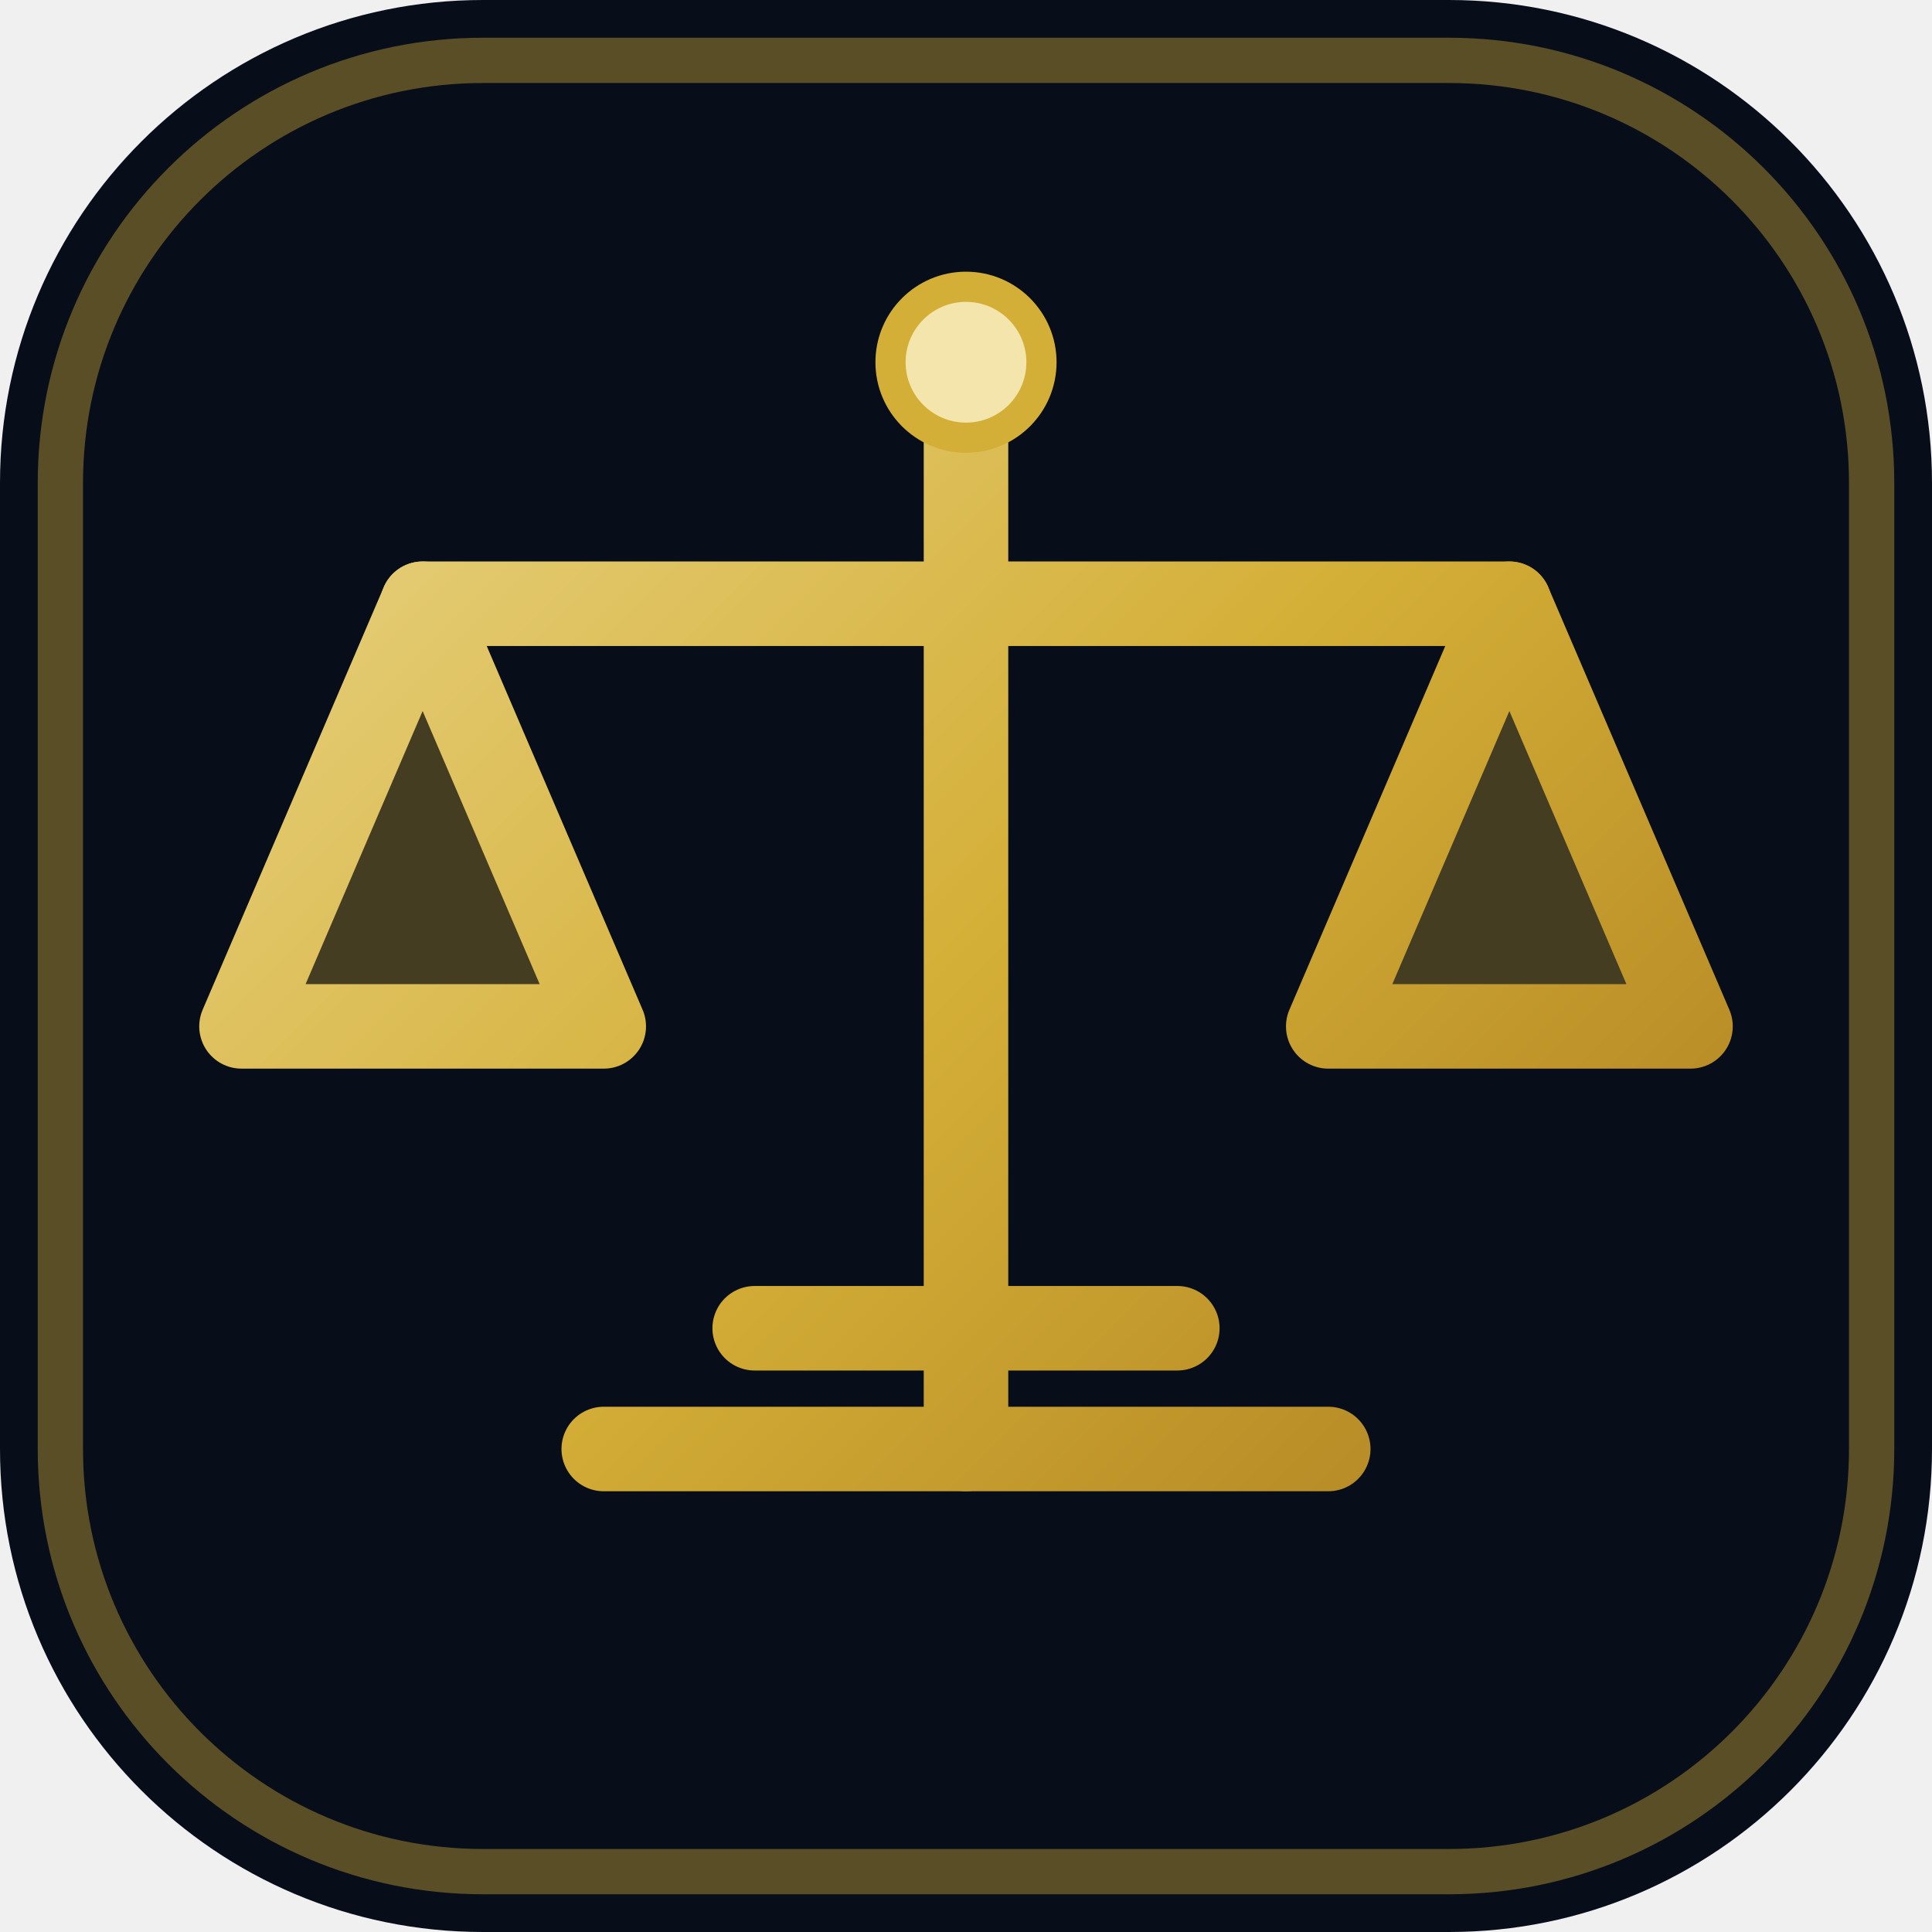
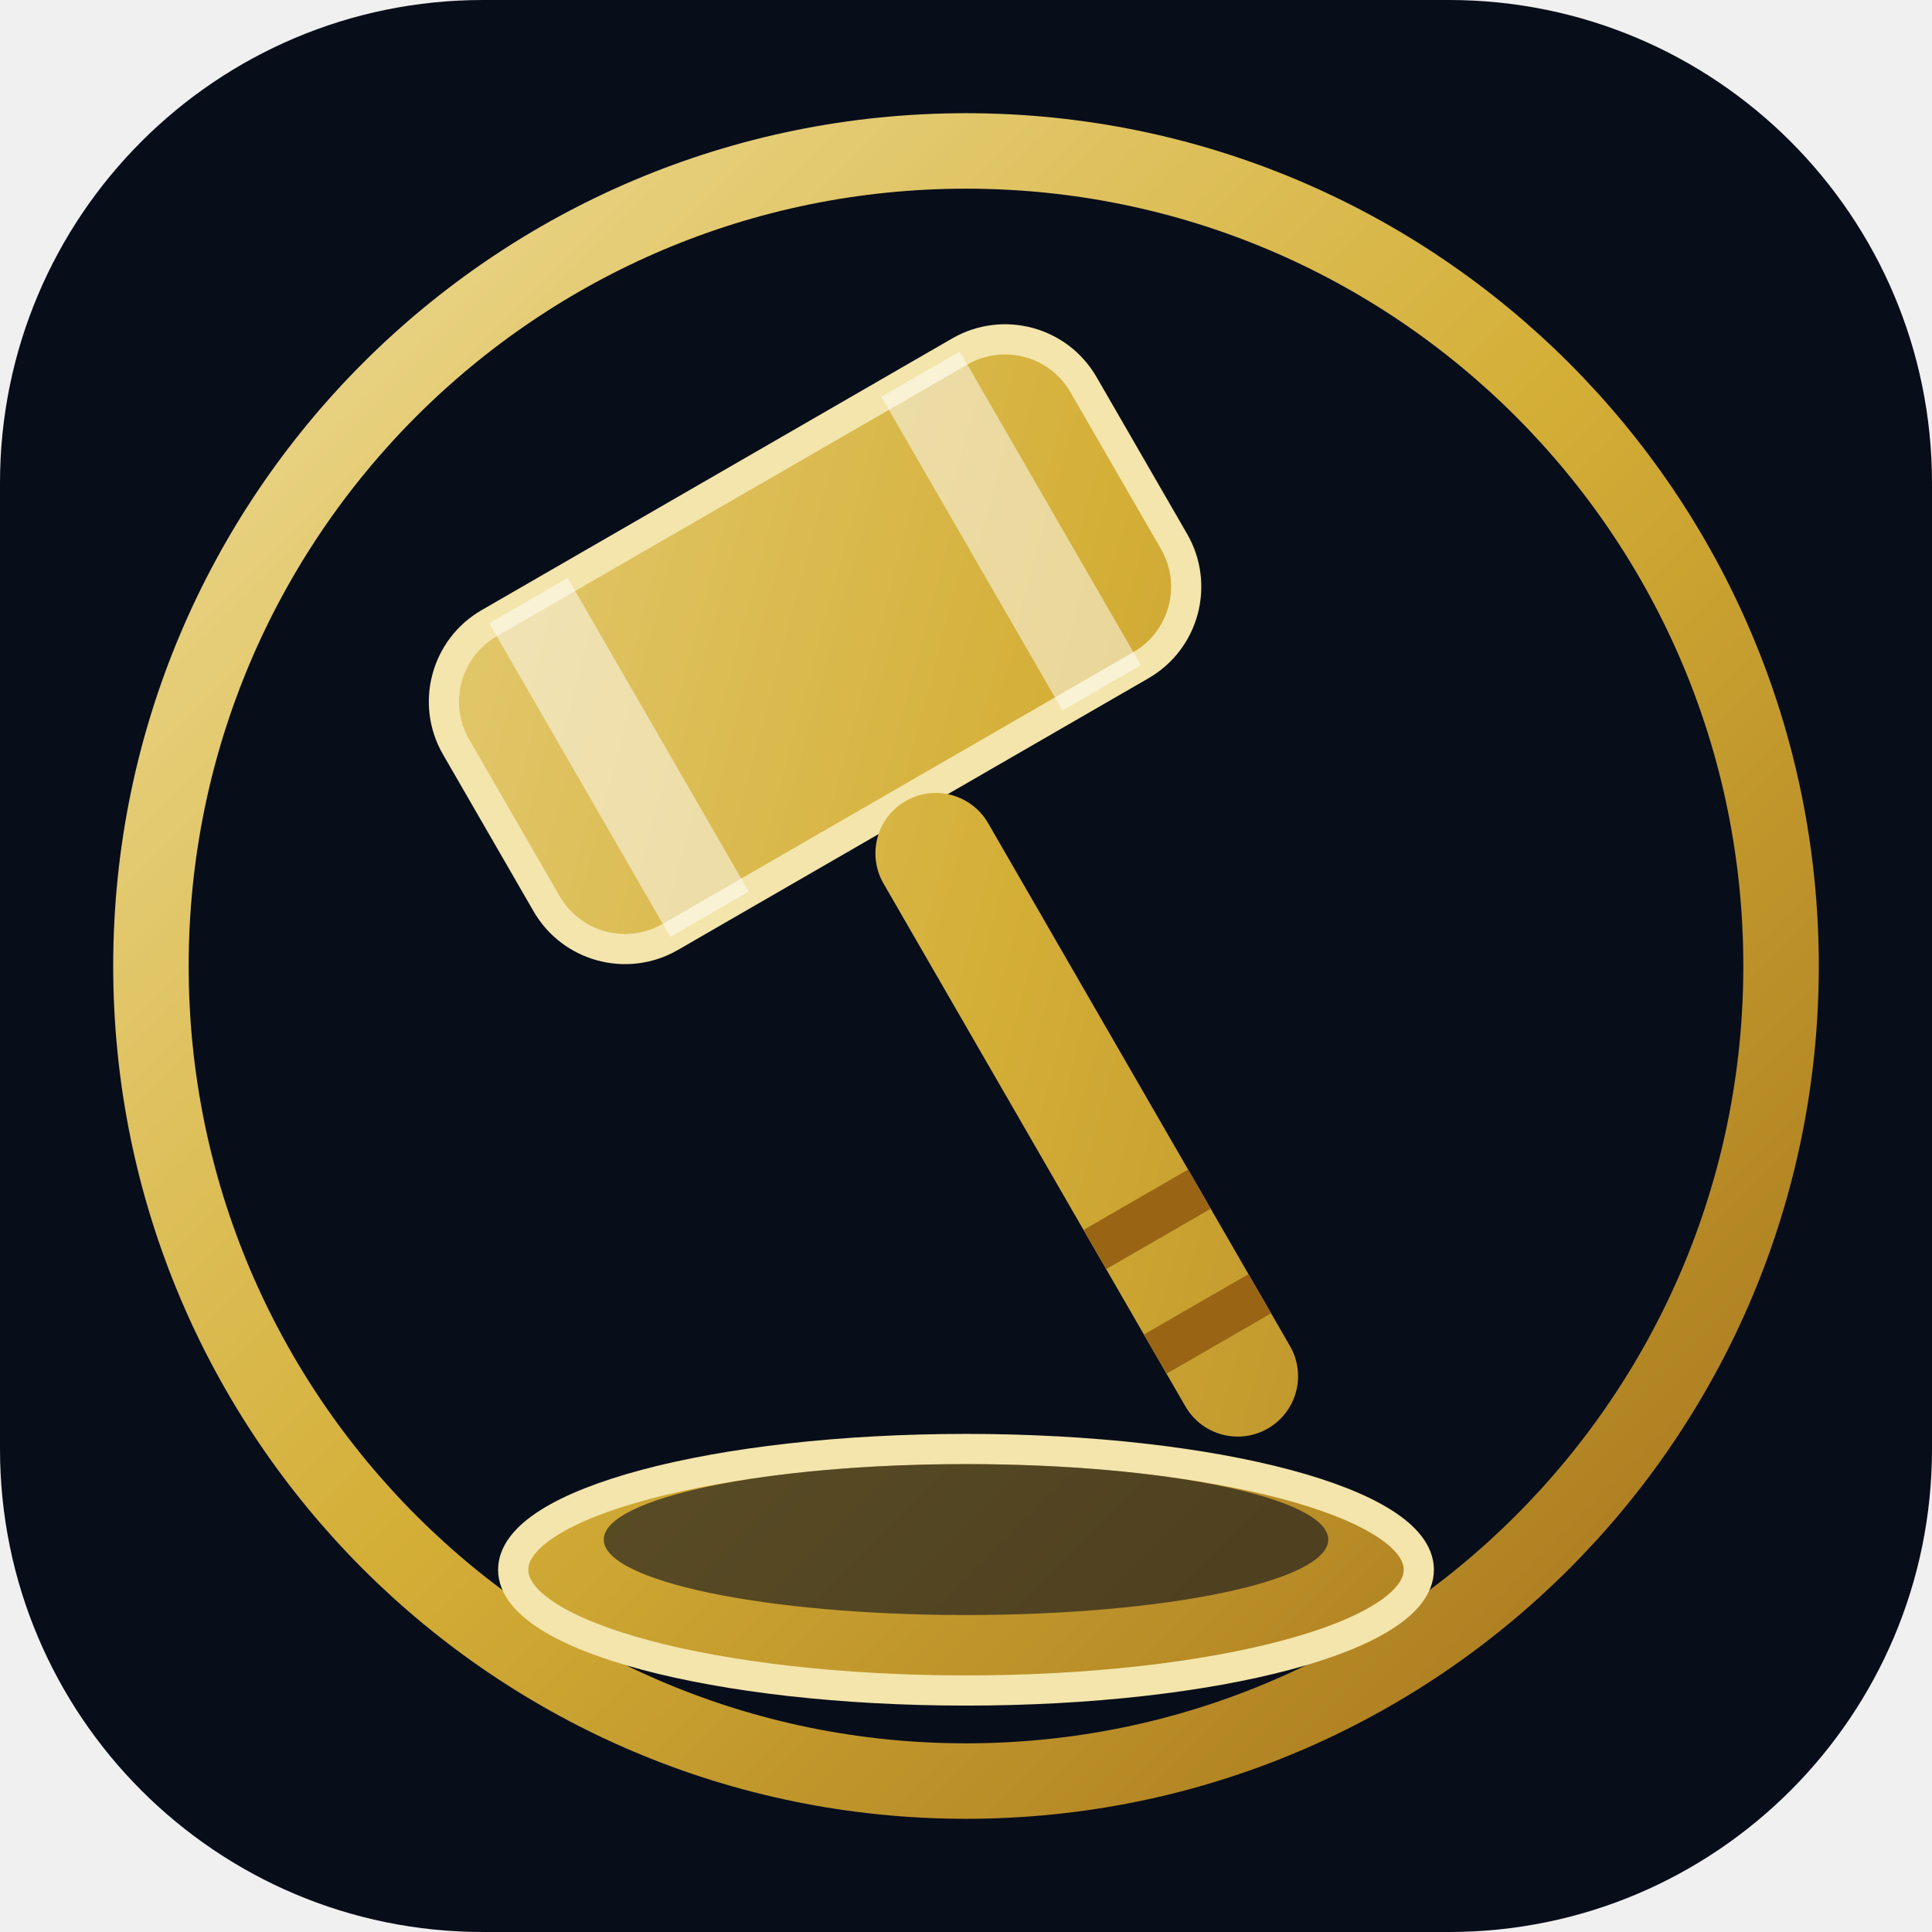
<svg xmlns="http://www.w3.org/2000/svg" viewBox="0 0 64 64" width="64" height="64">
  <rect width="64" height="64" rx="16" fill="#080d1a" />
-   <rect x="2" y="2" width="60" height="60" rx="14" fill="none" stroke="#d4af37" stroke-width="1.5" opacity="0.4" />
-   <g fill="none" stroke="url(#goldGrad)" stroke-width="2.8" stroke-linecap="round" stroke-linejoin="round">
-     <line x1="32" y1="14" x2="32" y2="48" />
-     <line x1="20" y1="48" x2="44" y2="48" />
-     <line x1="25" y1="44" x2="39" y2="44" />
-     <circle cx="32" cy="12" r="2.5" fill="#f3e5ab" stroke="#d4af37" stroke-width="1" />
-     <line x1="14" y1="20" x2="50" y2="20" />
-     <path d="M14 20 L8 34 H20 Z" fill="rgba(212, 175, 55, 0.3)" />
-     <path d="M50 20 L44 34 H56 Z" fill="rgba(212, 175, 55, 0.3)" />
+   <circle cx="32" cy="32" r="27" fill="none" stroke="url(#goldGrad)" stroke-width="2.5" />
+   <g transform="rotate(-30 32 30)">
+     <rect x="20" y="14" width="24" height="12" rx="3" fill="url(#goldGrad)" stroke="#f3e5ab" stroke-width="1" />
+     <rect x="23" y="14" width="3" height="12" fill="#ffffff" opacity="0.5" />
+     <rect x="38" y="14" width="3" height="12" fill="#ffffff" opacity="0.5" />
+     <rect x="30" y="26" width="4" height="24" rx="2" fill="url(#goldGrad)" />
+     <line x1="30" y1="42" x2="34" y2="42" stroke="#996515" stroke-width="1.5" />
+     <line x1="30" y1="46" x2="34" y2="46" stroke="#996515" stroke-width="1.5" />
  </g>
+   <ellipse cx="32" cy="52" rx="15" ry="4" fill="url(#goldGrad)" stroke="#f3e5ab" stroke-width="1" />
+   <ellipse cx="32" cy="51" rx="12" ry="2.5" fill="#080d1a" opacity="0.6" />
  <defs>
    <linearGradient id="goldGrad" x1="0" y1="0" x2="64" y2="64" gradientUnits="userSpaceOnUse">
      <stop offset="0%" stop-color="#f3e5ab" />
      <stop offset="50%" stop-color="#d4af37" />
      <stop offset="100%" stop-color="#996515" />
    </linearGradient>
  </defs>
</svg>
